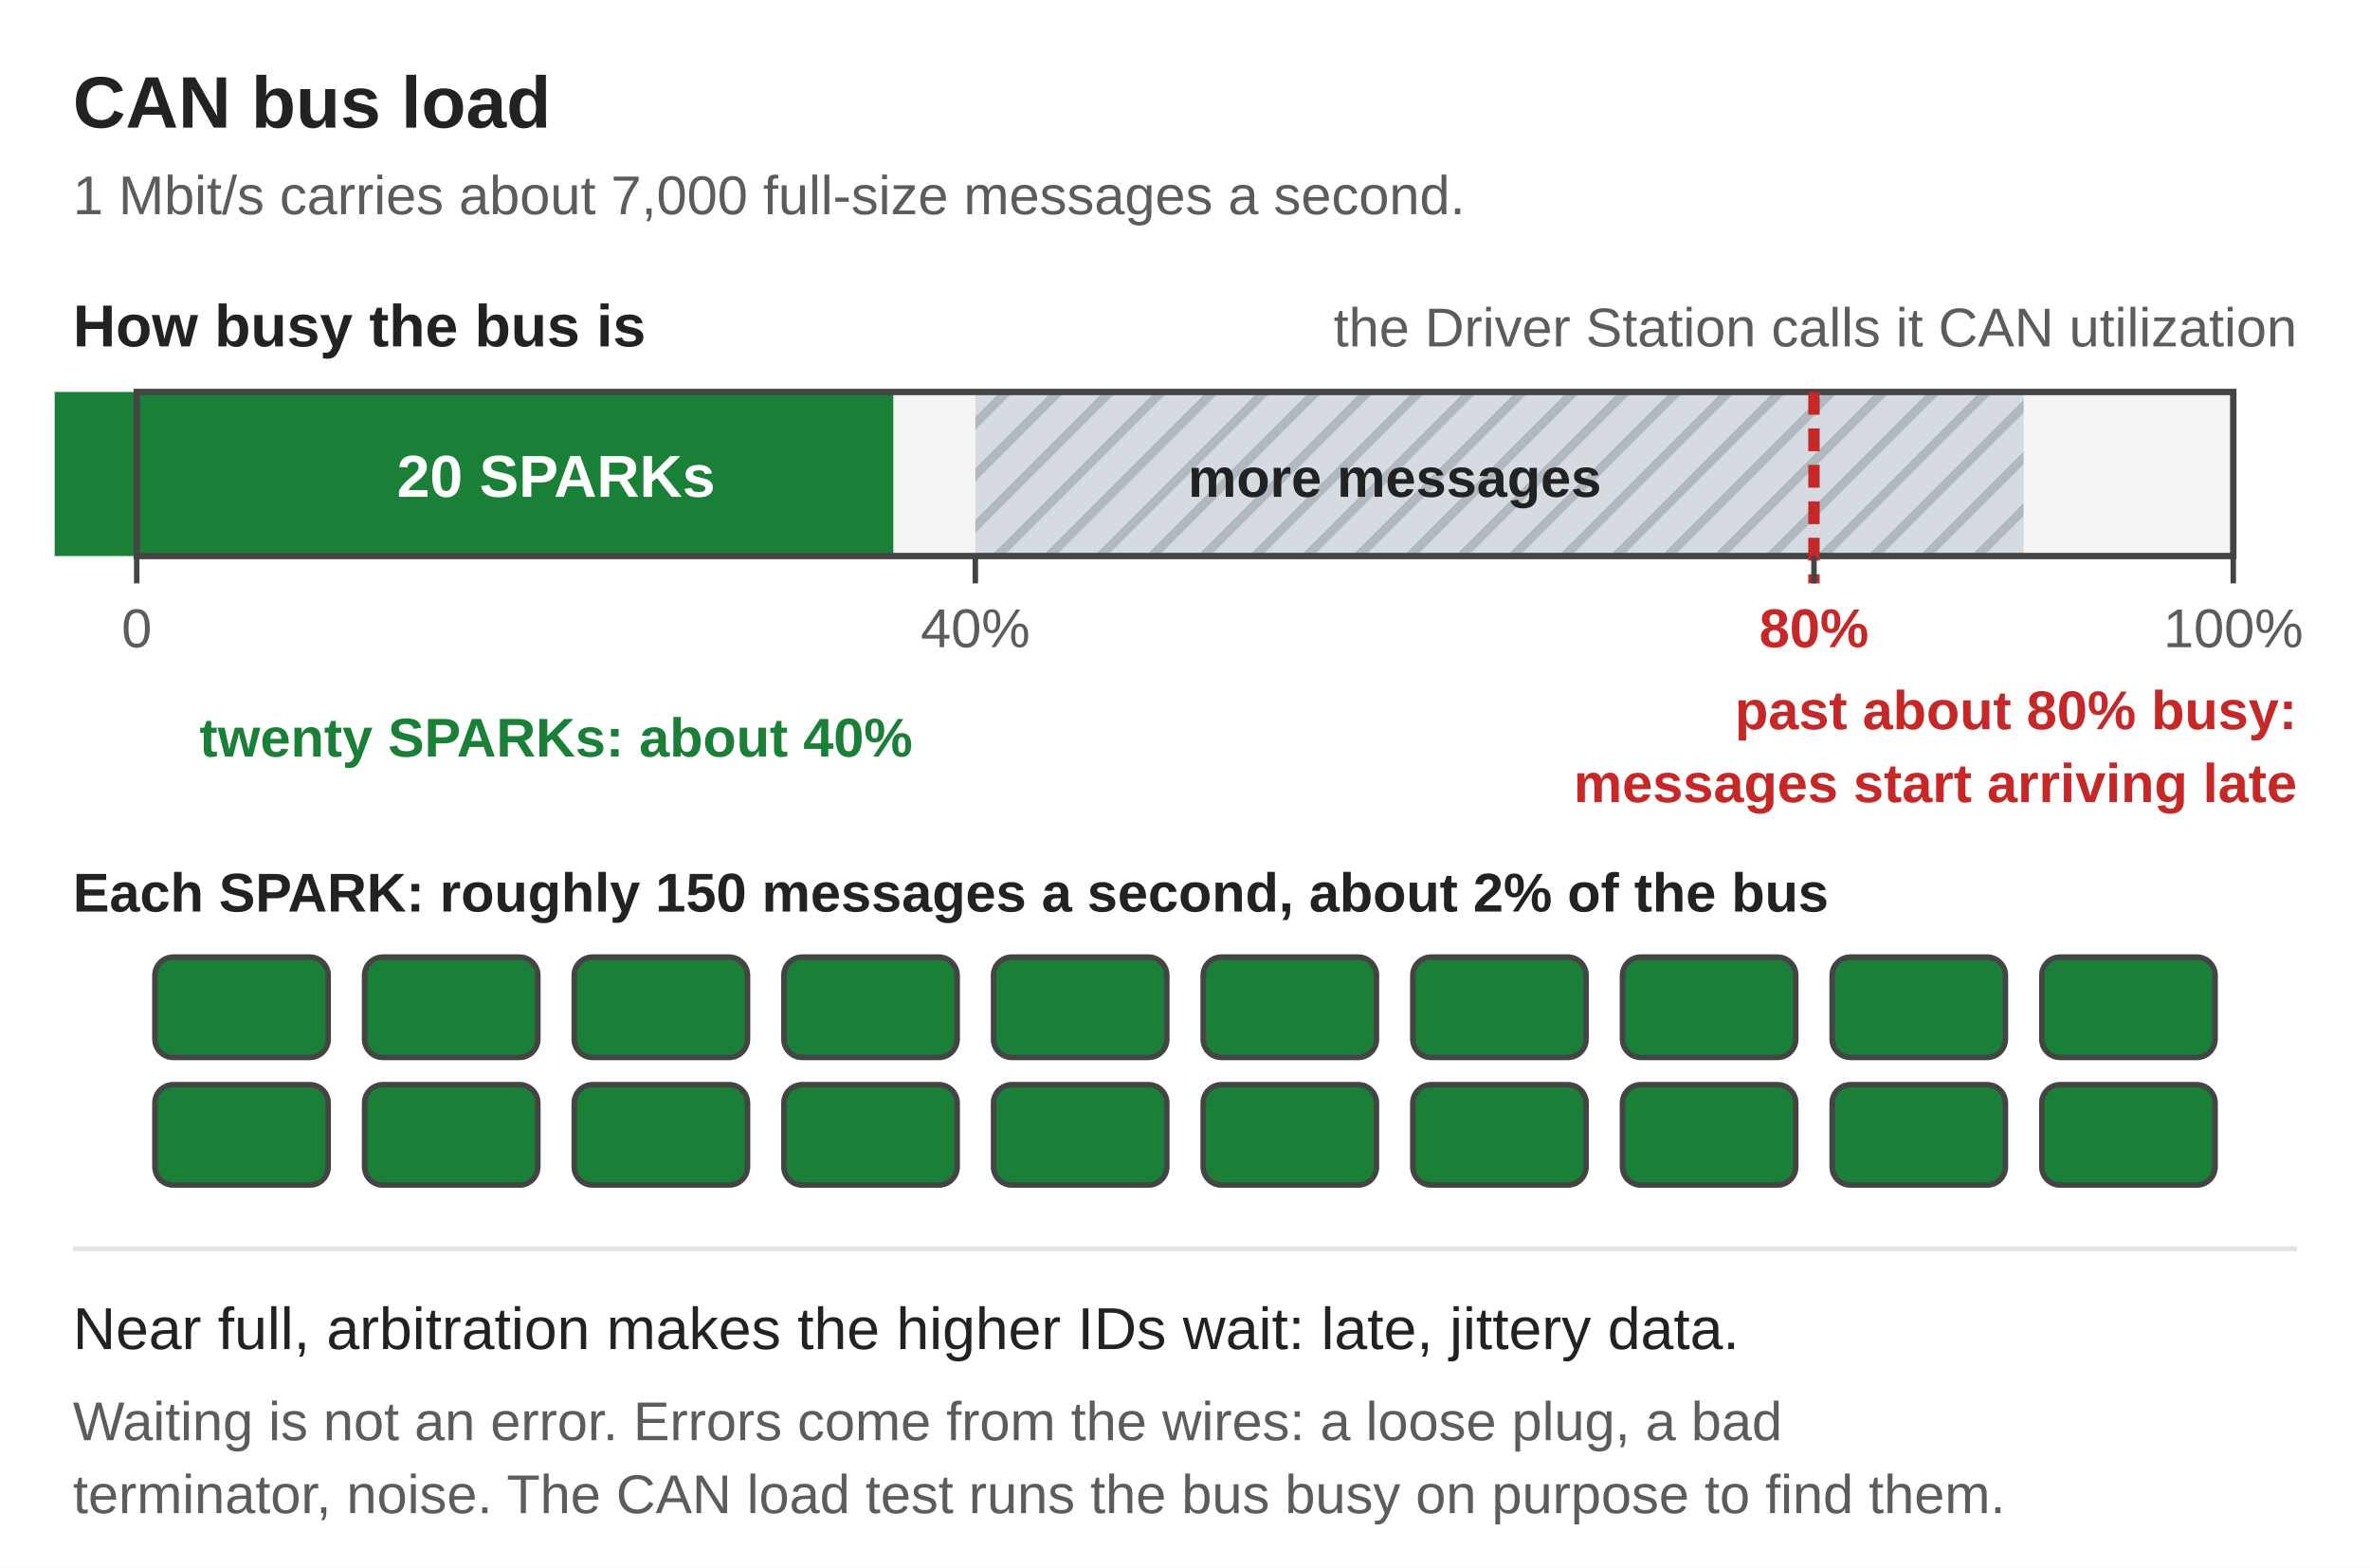
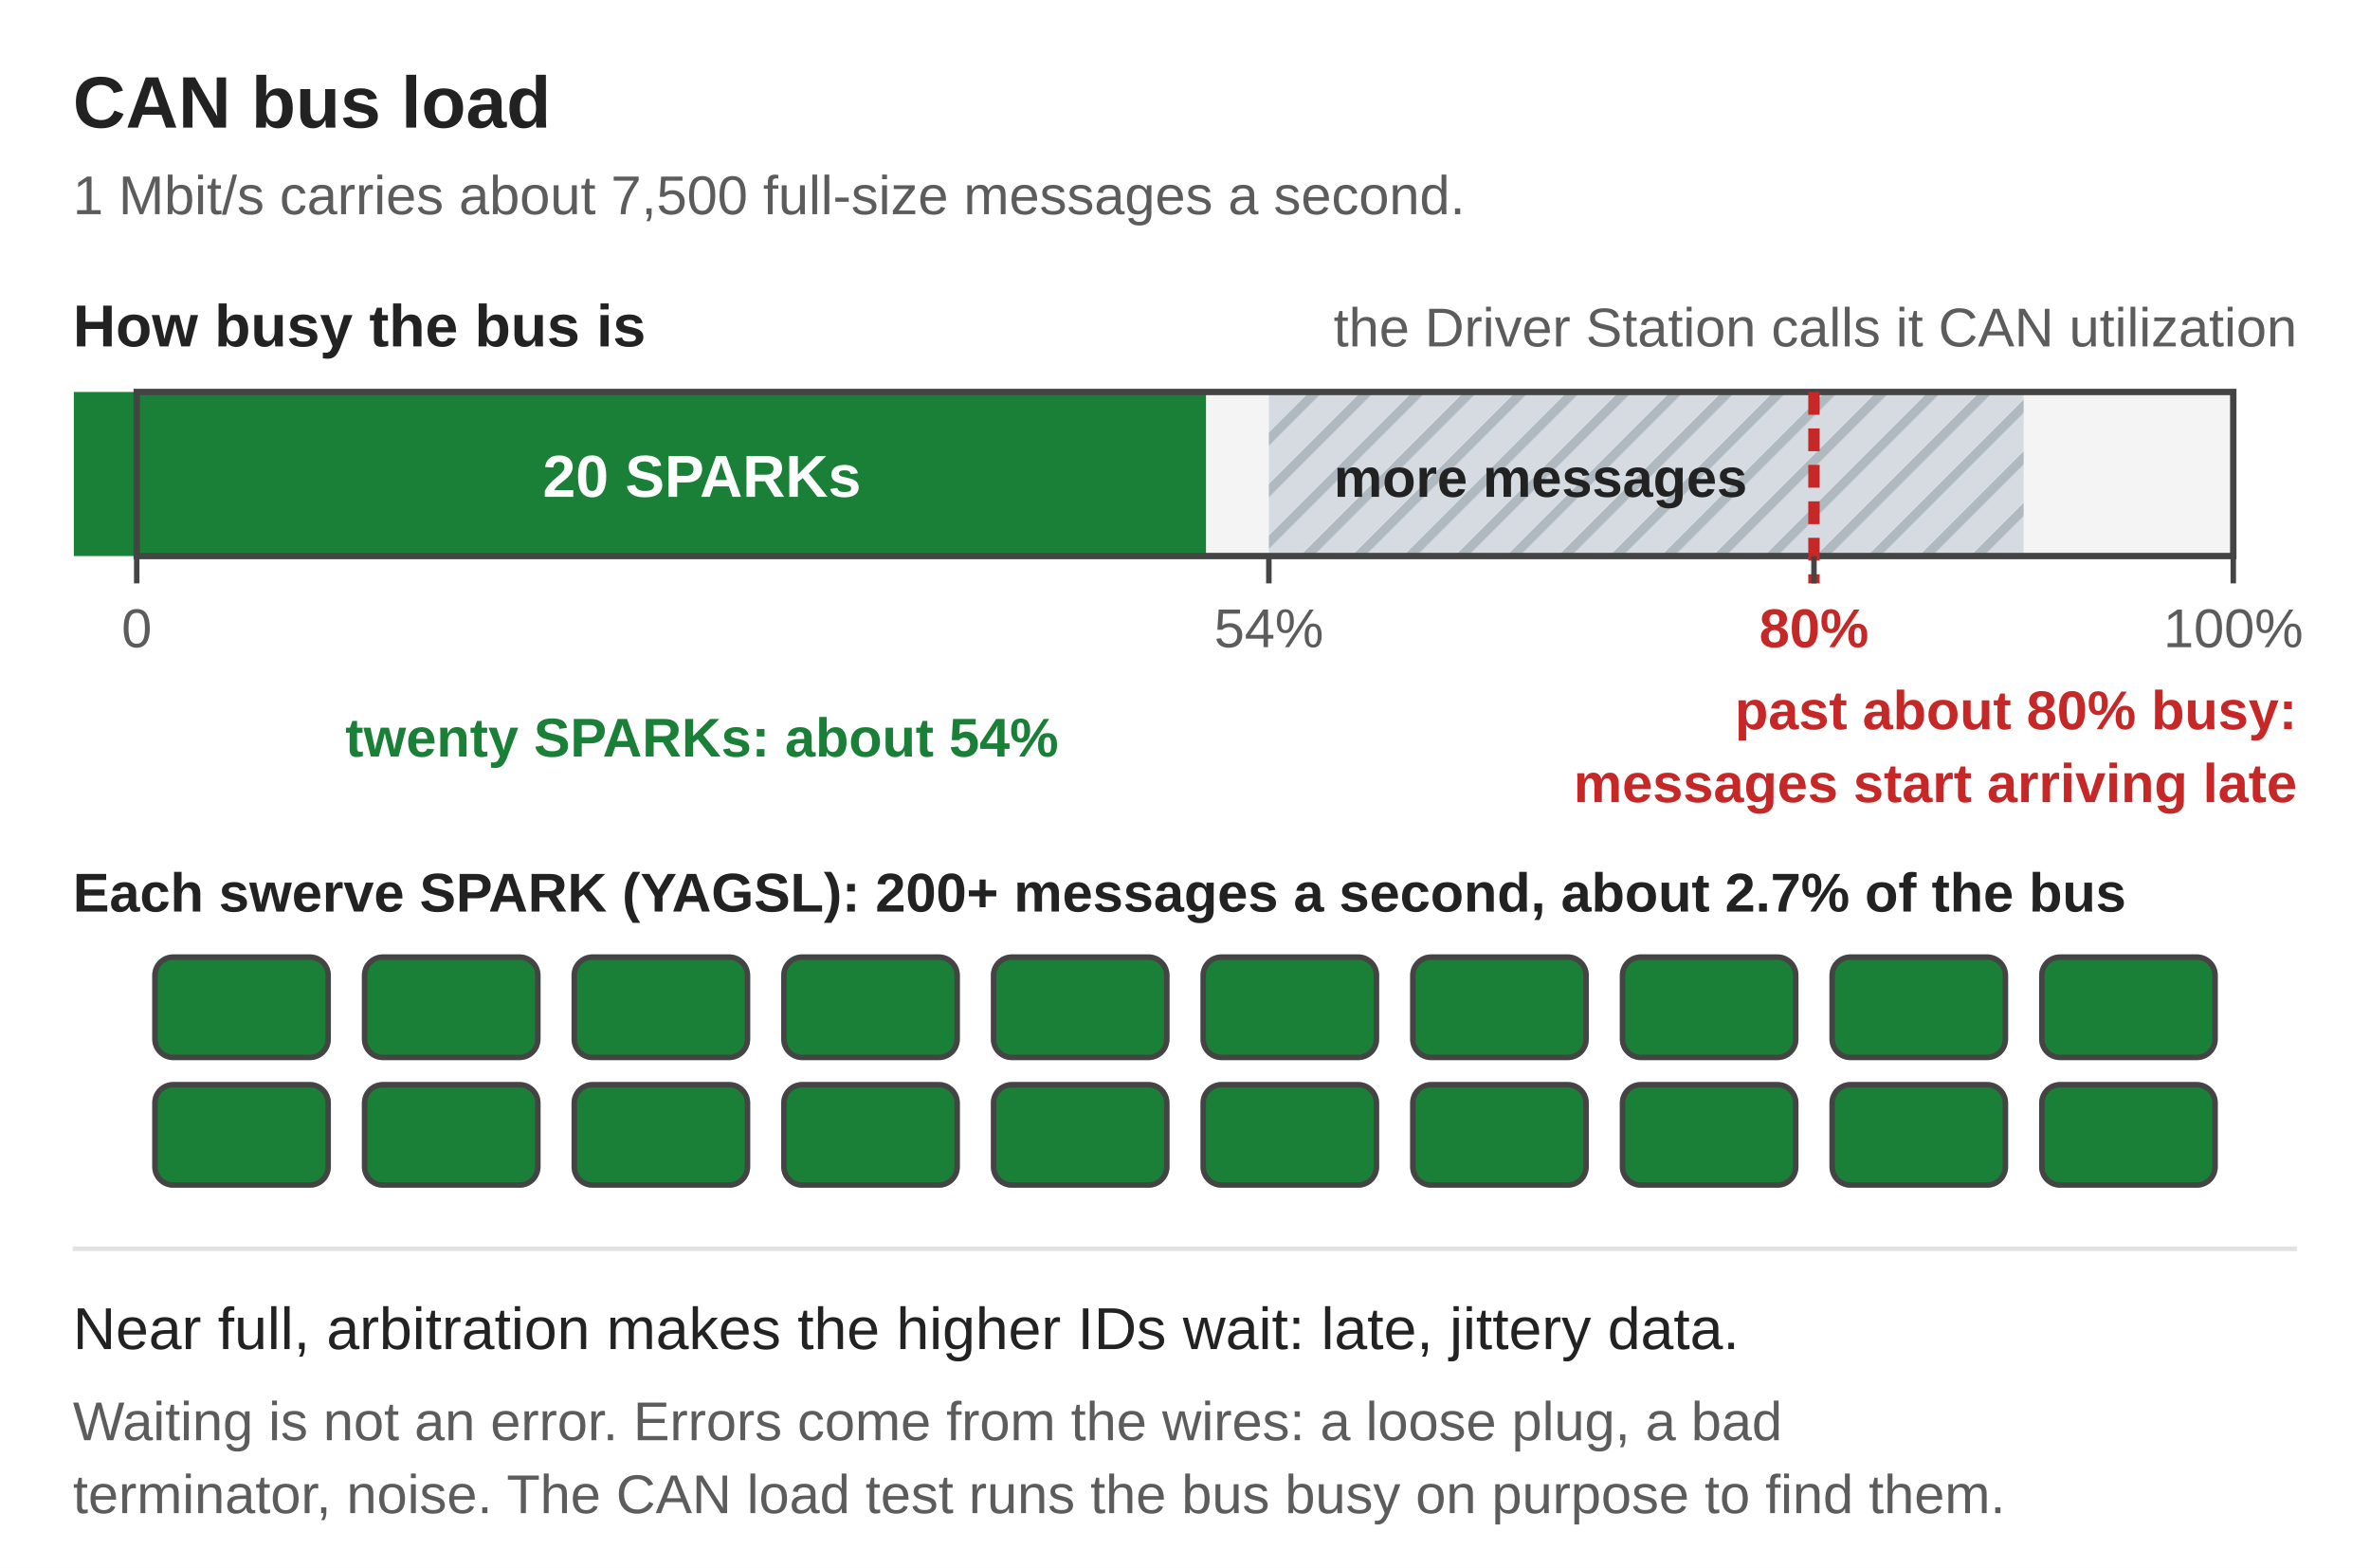
<svg xmlns="http://www.w3.org/2000/svg" viewBox="0 0 520 344" width="520" height="344" font-family="Segoe UI, Arial, sans-serif" role="img" aria-labelledby="can_load-title can_load-desc">
  <rect width="100%" height="100%" fill="#ffffff" />
  <style>
.cl-t0{opacity:1;animation:cl-t0 8s linear infinite}
@keyframes cl-t0{0%{opacity:1}3%{opacity:1}6%{opacity:0}7.7%{opacity:0}8%{opacity:1}100%{opacity:1}}
.cl-t1{opacity:1;animation:cl-t1 8s linear infinite}
@keyframes cl-t1{0%{opacity:1}3%{opacity:1}6%{opacity:0}9.7%{opacity:0}10%{opacity:1}100%{opacity:1}}
.cl-t2{opacity:1;animation:cl-t2 8s linear infinite}
@keyframes cl-t2{0%{opacity:1}3%{opacity:1}6%{opacity:0}11.7%{opacity:0}12%{opacity:1}100%{opacity:1}}
.cl-t3{opacity:1;animation:cl-t3 8s linear infinite}
@keyframes cl-t3{0%{opacity:1}3%{opacity:1}6%{opacity:0}13.7%{opacity:0}14%{opacity:1}100%{opacity:1}}
.cl-t4{opacity:1;animation:cl-t4 8s linear infinite}
@keyframes cl-t4{0%{opacity:1}3%{opacity:1}6%{opacity:0}15.7%{opacity:0}16%{opacity:1}100%{opacity:1}}
.cl-t5{opacity:1;animation:cl-t5 8s linear infinite}
@keyframes cl-t5{0%{opacity:1}3%{opacity:1}6%{opacity:0}17.7%{opacity:0}18%{opacity:1}100%{opacity:1}}
.cl-t6{opacity:1;animation:cl-t6 8s linear infinite}
@keyframes cl-t6{0%{opacity:1}3%{opacity:1}6%{opacity:0}19.7%{opacity:0}20%{opacity:1}100%{opacity:1}}
.cl-t7{opacity:1;animation:cl-t7 8s linear infinite}
@keyframes cl-t7{0%{opacity:1}3%{opacity:1}6%{opacity:0}21.7%{opacity:0}22%{opacity:1}100%{opacity:1}}
.cl-t8{opacity:1;animation:cl-t8 8s linear infinite}
@keyframes cl-t8{0%{opacity:1}3%{opacity:1}6%{opacity:0}23.7%{opacity:0}24%{opacity:1}100%{opacity:1}}
.cl-t9{opacity:1;animation:cl-t9 8s linear infinite}
@keyframes cl-t9{0%{opacity:1}3%{opacity:1}6%{opacity:0}25.7%{opacity:0}26%{opacity:1}100%{opacity:1}}
.cl-t10{opacity:1;animation:cl-t10 8s linear infinite}
@keyframes cl-t10{0%{opacity:1}3%{opacity:1}6%{opacity:0}27.7%{opacity:0}28%{opacity:1}100%{opacity:1}}
.cl-t11{opacity:1;animation:cl-t11 8s linear infinite}
@keyframes cl-t11{0%{opacity:1}3%{opacity:1}6%{opacity:0}29.7%{opacity:0}30%{opacity:1}100%{opacity:1}}
.cl-t12{opacity:1;animation:cl-t12 8s linear infinite}
@keyframes cl-t12{0%{opacity:1}3%{opacity:1}6%{opacity:0}31.7%{opacity:0}32%{opacity:1}100%{opacity:1}}
.cl-t13{opacity:1;animation:cl-t13 8s linear infinite}
@keyframes cl-t13{0%{opacity:1}3%{opacity:1}6%{opacity:0}33.7%{opacity:0}34%{opacity:1}100%{opacity:1}}
.cl-t14{opacity:1;animation:cl-t14 8s linear infinite}
@keyframes cl-t14{0%{opacity:1}3%{opacity:1}6%{opacity:0}35.7%{opacity:0}36%{opacity:1}100%{opacity:1}}
.cl-t15{opacity:1;animation:cl-t15 8s linear infinite}
@keyframes cl-t15{0%{opacity:1}3%{opacity:1}6%{opacity:0}37.7%{opacity:0}38%{opacity:1}100%{opacity:1}}
.cl-t16{opacity:1;animation:cl-t16 8s linear infinite}
@keyframes cl-t16{0%{opacity:1}3%{opacity:1}6%{opacity:0}39.7%{opacity:0}40%{opacity:1}100%{opacity:1}}
.cl-t17{opacity:1;animation:cl-t17 8s linear infinite}
@keyframes cl-t17{0%{opacity:1}3%{opacity:1}6%{opacity:0}41.7%{opacity:0}42%{opacity:1}100%{opacity:1}}
.cl-t18{opacity:1;animation:cl-t18 8s linear infinite}
@keyframes cl-t18{0%{opacity:1}3%{opacity:1}6%{opacity:0}43.7%{opacity:0}44%{opacity:1}100%{opacity:1}}
.cl-t19{opacity:1;animation:cl-t19 8s linear infinite}
@keyframes cl-t19{0%{opacity:1}3%{opacity:1}6%{opacity:0}45.7%{opacity:0}46%{opacity:1}100%{opacity:1}}
- .cl-bar{transform-box:fill-box;transform-origin:0% 50%;transform:scaleX(0.4);animation:cl-bar 8s linear infinite}
- @keyframes cl-bar{0%{transform:scaleX(0.4)}3%{transform:scaleX(0.4)}6%{transform:scaleX(0.001)}7.7%{transform:scaleX(0.001)}8%{transform:scaleX(0.020)}9.7%{transform:scaleX(0.020)}10%{transform:scaleX(0.040)}11.7%{transform:scaleX(0.040)}12%{transform:scaleX(0.060)}13.7%{transform:scaleX(0.060)}14%{transform:scaleX(0.080)}15.7%{transform:scaleX(0.080)}16%{transform:scaleX(0.100)}17.7%{transform:scaleX(0.100)}18%{transform:scaleX(0.120)}19.7%{transform:scaleX(0.120)}20%{transform:scaleX(0.140)}21.7%{transform:scaleX(0.140)}22%{transform:scaleX(0.160)}23.7%{transform:scaleX(0.160)}24%{transform:scaleX(0.180)}25.7%{transform:scaleX(0.180)}26%{transform:scaleX(0.200)}27.7%{transform:scaleX(0.200)}28%{transform:scaleX(0.220)}29.7%{transform:scaleX(0.220)}30%{transform:scaleX(0.240)}31.7%{transform:scaleX(0.240)}32%{transform:scaleX(0.260)}33.7%{transform:scaleX(0.260)}34%{transform:scaleX(0.280)}35.7%{transform:scaleX(0.280)}36%{transform:scaleX(0.300)}37.7%{transform:scaleX(0.300)}38%{transform:scaleX(0.320)}39.7%{transform:scaleX(0.320)}40%{transform:scaleX(0.340)}41.7%{transform:scaleX(0.340)}42%{transform:scaleX(0.360)}43.7%{transform:scaleX(0.360)}44%{transform:scaleX(0.380)}45.7%{transform:scaleX(0.380)}46%{transform:scaleX(0.400)}100%{transform:scaleX(0.4)}}
+ .cl-bar{transform-box:fill-box;transform-origin:0% 50%;transform:scaleX(0.54);animation:cl-bar 8s linear infinite}
+ @keyframes cl-bar{0%{transform:scaleX(0.54)}3%{transform:scaleX(0.54)}6%{transform:scaleX(0.001)}7.7%{transform:scaleX(0.001)}8%{transform:scaleX(0.027)}9.7%{transform:scaleX(0.027)}10%{transform:scaleX(0.054)}11.7%{transform:scaleX(0.054)}12%{transform:scaleX(0.081)}13.7%{transform:scaleX(0.081)}14%{transform:scaleX(0.108)}15.7%{transform:scaleX(0.108)}16%{transform:scaleX(0.135)}17.7%{transform:scaleX(0.135)}18%{transform:scaleX(0.162)}19.7%{transform:scaleX(0.162)}20%{transform:scaleX(0.189)}21.7%{transform:scaleX(0.189)}22%{transform:scaleX(0.216)}23.7%{transform:scaleX(0.216)}24%{transform:scaleX(0.243)}25.7%{transform:scaleX(0.243)}26%{transform:scaleX(0.270)}27.7%{transform:scaleX(0.270)}28%{transform:scaleX(0.297)}29.7%{transform:scaleX(0.297)}30%{transform:scaleX(0.324)}31.7%{transform:scaleX(0.324)}32%{transform:scaleX(0.351)}33.7%{transform:scaleX(0.351)}34%{transform:scaleX(0.378)}35.7%{transform:scaleX(0.378)}36%{transform:scaleX(0.405)}37.7%{transform:scaleX(0.405)}38%{transform:scaleX(0.432)}39.7%{transform:scaleX(0.432)}40%{transform:scaleX(0.459)}41.7%{transform:scaleX(0.459)}42%{transform:scaleX(0.486)}43.7%{transform:scaleX(0.486)}44%{transform:scaleX(0.513)}45.7%{transform:scaleX(0.513)}46%{transform:scaleX(0.540)}100%{transform:scaleX(0.54)}}
.cl-more{transform-box:fill-box;transform-origin:0% 50%;animation:cl-more 8s linear infinite}
@keyframes cl-more{0%{opacity:1;transform:scaleX(1)}3%{opacity:1;transform:scaleX(1)}6%{opacity:0;transform:scaleX(0.001)}55%{opacity:0;transform:scaleX(0.001)}55.4%{opacity:1;transform:scaleX(0.02)}75%{opacity:1;transform:scaleX(1)}100%{opacity:1;transform:scaleX(1)}}
.cl-twenty{opacity:1;animation:cl-twenty 8s linear infinite}
@keyframes cl-twenty{0%{opacity:1}3%{opacity:1}6%{opacity:0}47.7%{opacity:0}48%{opacity:1}100%{opacity:1}}
.cl-late{opacity:1;animation:cl-late 8s linear infinite}
@keyframes cl-late{0%{opacity:1}3%{opacity:1}6%{opacity:0}70.7%{opacity:0}71%{opacity:1}100%{opacity:1}}
.cl-mlab{opacity:1;animation:cl-mlab 8s linear infinite}
@keyframes cl-mlab{0%{opacity:1}3%{opacity:1}6%{opacity:0}70.7%{opacity:0}71%{opacity:1}100%{opacity:1}}
@media (prefers-reduced-motion: reduce) { * { animation: none !important; } }
</style>
  <text x="16" y="28" font-size="16" font-weight="700" fill="#222222">CAN bus load</text>
-   <text x="16" y="47" font-size="12" fill="#5c5c5c">1 Mbit/s carries about 7,000 full-size messages a second.</text>
+   <text x="16" y="47" font-size="12" fill="#5c5c5c">1 Mbit/s carries about 7,500 full-size messages a second.</text>
  <text x="16" y="76" font-size="13" font-weight="700" fill="#222222">How busy the bus is</text>
  <text x="504" y="76" font-size="12" fill="#5c5c5c" text-anchor="end">the Driver Station calls it CAN utilization</text>
  <rect x="30" y="86" width="460" height="36" fill="#f4f4f4" />
  <rect class="cl-bar" x="30" y="86" width="460" height="36" fill="#1a7f37" />
  <defs>
    <pattern id="cl-hatch" width="8" height="8" patternUnits="userSpaceOnUse" patternTransform="rotate(45)">
      <rect width="8" height="8" fill="#d5dbe0" />
      <line x1="0" y1="0" x2="0" y2="8" stroke="#b0b8c0" stroke-width="4" />
    </pattern>
  </defs>
-   <rect class="cl-more" x="214.0" y="86" width="230.0" height="36" fill="url(#cl-hatch)" />
+   <rect class="cl-more" x="278.4" y="86" width="165.6" height="36" fill="url(#cl-hatch)" />
  <rect x="30" y="86" width="460" height="36" fill="none" stroke="#444444" stroke-width="1.4" />
-   <text x="122" y="109" font-size="13" font-weight="700" fill="#ffffff" text-anchor="middle" class="cl-twenty">20 SPARKs</text>
-   <text x="306" y="109" font-size="12" font-weight="700" fill="#222222" text-anchor="middle" class="cl-mlab">more messages</text>
+   <text x="154" y="109" font-size="13" font-weight="700" fill="#ffffff" text-anchor="middle" class="cl-twenty">20 SPARKs</text>
+   <text x="338" y="109" font-size="12" font-weight="700" fill="#222222" text-anchor="middle" class="cl-mlab">more messages</text>
  <line x1="398.0" y1="86" x2="398.0" y2="128" stroke="#c62828" stroke-width="2.5" stroke-dasharray="5 3" />
  <line x1="30.0" y1="122" x2="30.0" y2="128" stroke="#444444" stroke-width="1.2" />
  <text x="30" y="142" font-size="12" fill="#5c5c5c" text-anchor="middle">0</text>
-   <line x1="214.0" y1="122" x2="214.0" y2="128" stroke="#444444" stroke-width="1.2" />
-   <text x="214" y="142" font-size="12" fill="#5c5c5c" text-anchor="middle">40%</text>
+   <line x1="278.4" y1="122" x2="278.4" y2="128" stroke="#444444" stroke-width="1.2" />
+   <text x="278.4" y="142" font-size="12" fill="#5c5c5c" text-anchor="middle">54%</text>
  <line x1="398.0" y1="122" x2="398.0" y2="128" stroke="#444444" stroke-width="1.2" />
  <text x="398" y="142" font-size="12" font-weight="700" fill="#c62828" text-anchor="middle">80%</text>
  <line x1="490.0" y1="122" x2="490.0" y2="128" stroke="#444444" stroke-width="1.2" />
  <text x="490" y="142" font-size="12" fill="#5c5c5c" text-anchor="middle">100%</text>
-   <text x="122" y="166" font-size="12" font-weight="700" fill="#1a7f37" text-anchor="middle" class="cl-twenty">twenty SPARKs: about 40%</text>
+   <text x="154" y="166" font-size="12" font-weight="700" fill="#1a7f37" text-anchor="middle" class="cl-twenty">twenty SPARKs: about 54%</text>
  <text x="504" y="160" font-size="12" font-weight="700" fill="#c62828" text-anchor="end" class="cl-late">past about 80% busy:</text>
  <text x="504" y="176" font-size="12" font-weight="700" fill="#c62828" text-anchor="end" class="cl-late">messages start arriving late</text>
-   <text x="16" y="200" font-size="12" font-weight="700" fill="#222222">Each SPARK: roughly 150 messages a second, about 2% of the bus</text>
+   <text x="16" y="200" font-size="12" font-weight="700" fill="#222222">Each swerve SPARK (YAGSL): 200+ messages a second, about 2.7% of the bus</text>
  <rect x="34" y="210" width="38" height="22" rx="4" fill="#ffffff" stroke="#b0b8c0" stroke-width="1.2" />
  <rect class="cl-t0" x="34" y="210" width="38" height="22" rx="4" fill="#1a7f37" stroke="#444444" stroke-width="1.2" />
  <rect x="80" y="210" width="38" height="22" rx="4" fill="#ffffff" stroke="#b0b8c0" stroke-width="1.2" />
  <rect class="cl-t1" x="80" y="210" width="38" height="22" rx="4" fill="#1a7f37" stroke="#444444" stroke-width="1.2" />
  <rect x="126" y="210" width="38" height="22" rx="4" fill="#ffffff" stroke="#b0b8c0" stroke-width="1.2" />
  <rect class="cl-t2" x="126" y="210" width="38" height="22" rx="4" fill="#1a7f37" stroke="#444444" stroke-width="1.2" />
  <rect x="172" y="210" width="38" height="22" rx="4" fill="#ffffff" stroke="#b0b8c0" stroke-width="1.2" />
  <rect class="cl-t3" x="172" y="210" width="38" height="22" rx="4" fill="#1a7f37" stroke="#444444" stroke-width="1.2" />
  <rect x="218" y="210" width="38" height="22" rx="4" fill="#ffffff" stroke="#b0b8c0" stroke-width="1.2" />
  <rect class="cl-t4" x="218" y="210" width="38" height="22" rx="4" fill="#1a7f37" stroke="#444444" stroke-width="1.2" />
  <rect x="264" y="210" width="38" height="22" rx="4" fill="#ffffff" stroke="#b0b8c0" stroke-width="1.2" />
  <rect class="cl-t5" x="264" y="210" width="38" height="22" rx="4" fill="#1a7f37" stroke="#444444" stroke-width="1.2" />
  <rect x="310" y="210" width="38" height="22" rx="4" fill="#ffffff" stroke="#b0b8c0" stroke-width="1.2" />
  <rect class="cl-t6" x="310" y="210" width="38" height="22" rx="4" fill="#1a7f37" stroke="#444444" stroke-width="1.2" />
  <rect x="356" y="210" width="38" height="22" rx="4" fill="#ffffff" stroke="#b0b8c0" stroke-width="1.2" />
  <rect class="cl-t7" x="356" y="210" width="38" height="22" rx="4" fill="#1a7f37" stroke="#444444" stroke-width="1.2" />
  <rect x="402" y="210" width="38" height="22" rx="4" fill="#ffffff" stroke="#b0b8c0" stroke-width="1.2" />
  <rect class="cl-t8" x="402" y="210" width="38" height="22" rx="4" fill="#1a7f37" stroke="#444444" stroke-width="1.2" />
  <rect x="448" y="210" width="38" height="22" rx="4" fill="#ffffff" stroke="#b0b8c0" stroke-width="1.2" />
  <rect class="cl-t9" x="448" y="210" width="38" height="22" rx="4" fill="#1a7f37" stroke="#444444" stroke-width="1.2" />
  <rect x="34" y="238" width="38" height="22" rx="4" fill="#ffffff" stroke="#b0b8c0" stroke-width="1.2" />
  <rect class="cl-t10" x="34" y="238" width="38" height="22" rx="4" fill="#1a7f37" stroke="#444444" stroke-width="1.2" />
  <rect x="80" y="238" width="38" height="22" rx="4" fill="#ffffff" stroke="#b0b8c0" stroke-width="1.2" />
  <rect class="cl-t11" x="80" y="238" width="38" height="22" rx="4" fill="#1a7f37" stroke="#444444" stroke-width="1.2" />
  <rect x="126" y="238" width="38" height="22" rx="4" fill="#ffffff" stroke="#b0b8c0" stroke-width="1.2" />
  <rect class="cl-t12" x="126" y="238" width="38" height="22" rx="4" fill="#1a7f37" stroke="#444444" stroke-width="1.2" />
  <rect x="172" y="238" width="38" height="22" rx="4" fill="#ffffff" stroke="#b0b8c0" stroke-width="1.2" />
  <rect class="cl-t13" x="172" y="238" width="38" height="22" rx="4" fill="#1a7f37" stroke="#444444" stroke-width="1.2" />
  <rect x="218" y="238" width="38" height="22" rx="4" fill="#ffffff" stroke="#b0b8c0" stroke-width="1.2" />
  <rect class="cl-t14" x="218" y="238" width="38" height="22" rx="4" fill="#1a7f37" stroke="#444444" stroke-width="1.2" />
  <rect x="264" y="238" width="38" height="22" rx="4" fill="#ffffff" stroke="#b0b8c0" stroke-width="1.2" />
  <rect class="cl-t15" x="264" y="238" width="38" height="22" rx="4" fill="#1a7f37" stroke="#444444" stroke-width="1.2" />
  <rect x="310" y="238" width="38" height="22" rx="4" fill="#ffffff" stroke="#b0b8c0" stroke-width="1.2" />
  <rect class="cl-t16" x="310" y="238" width="38" height="22" rx="4" fill="#1a7f37" stroke="#444444" stroke-width="1.2" />
  <rect x="356" y="238" width="38" height="22" rx="4" fill="#ffffff" stroke="#b0b8c0" stroke-width="1.2" />
  <rect class="cl-t17" x="356" y="238" width="38" height="22" rx="4" fill="#1a7f37" stroke="#444444" stroke-width="1.2" />
  <rect x="402" y="238" width="38" height="22" rx="4" fill="#ffffff" stroke="#b0b8c0" stroke-width="1.2" />
  <rect class="cl-t18" x="402" y="238" width="38" height="22" rx="4" fill="#1a7f37" stroke="#444444" stroke-width="1.2" />
  <rect x="448" y="238" width="38" height="22" rx="4" fill="#ffffff" stroke="#b0b8c0" stroke-width="1.2" />
  <rect class="cl-t19" x="448" y="238" width="38" height="22" rx="4" fill="#1a7f37" stroke="#444444" stroke-width="1.2" />
  <line x1="16" y1="274" x2="504" y2="274" stroke="#e2e2e2" />
  <text x="16" y="296" font-size="13" fill="#222222">Near full, arbitration makes the higher IDs wait: late, jittery data.</text>
  <text x="16" y="316" font-size="12" fill="#5c5c5c">Waiting is not an error. Errors come from the wires: a loose plug, a bad</text>
  <text x="16" y="332" font-size="12" fill="#5c5c5c">terminator, noise. The CAN load test runs the bus busy on purpose to find them.</text>
</svg>
